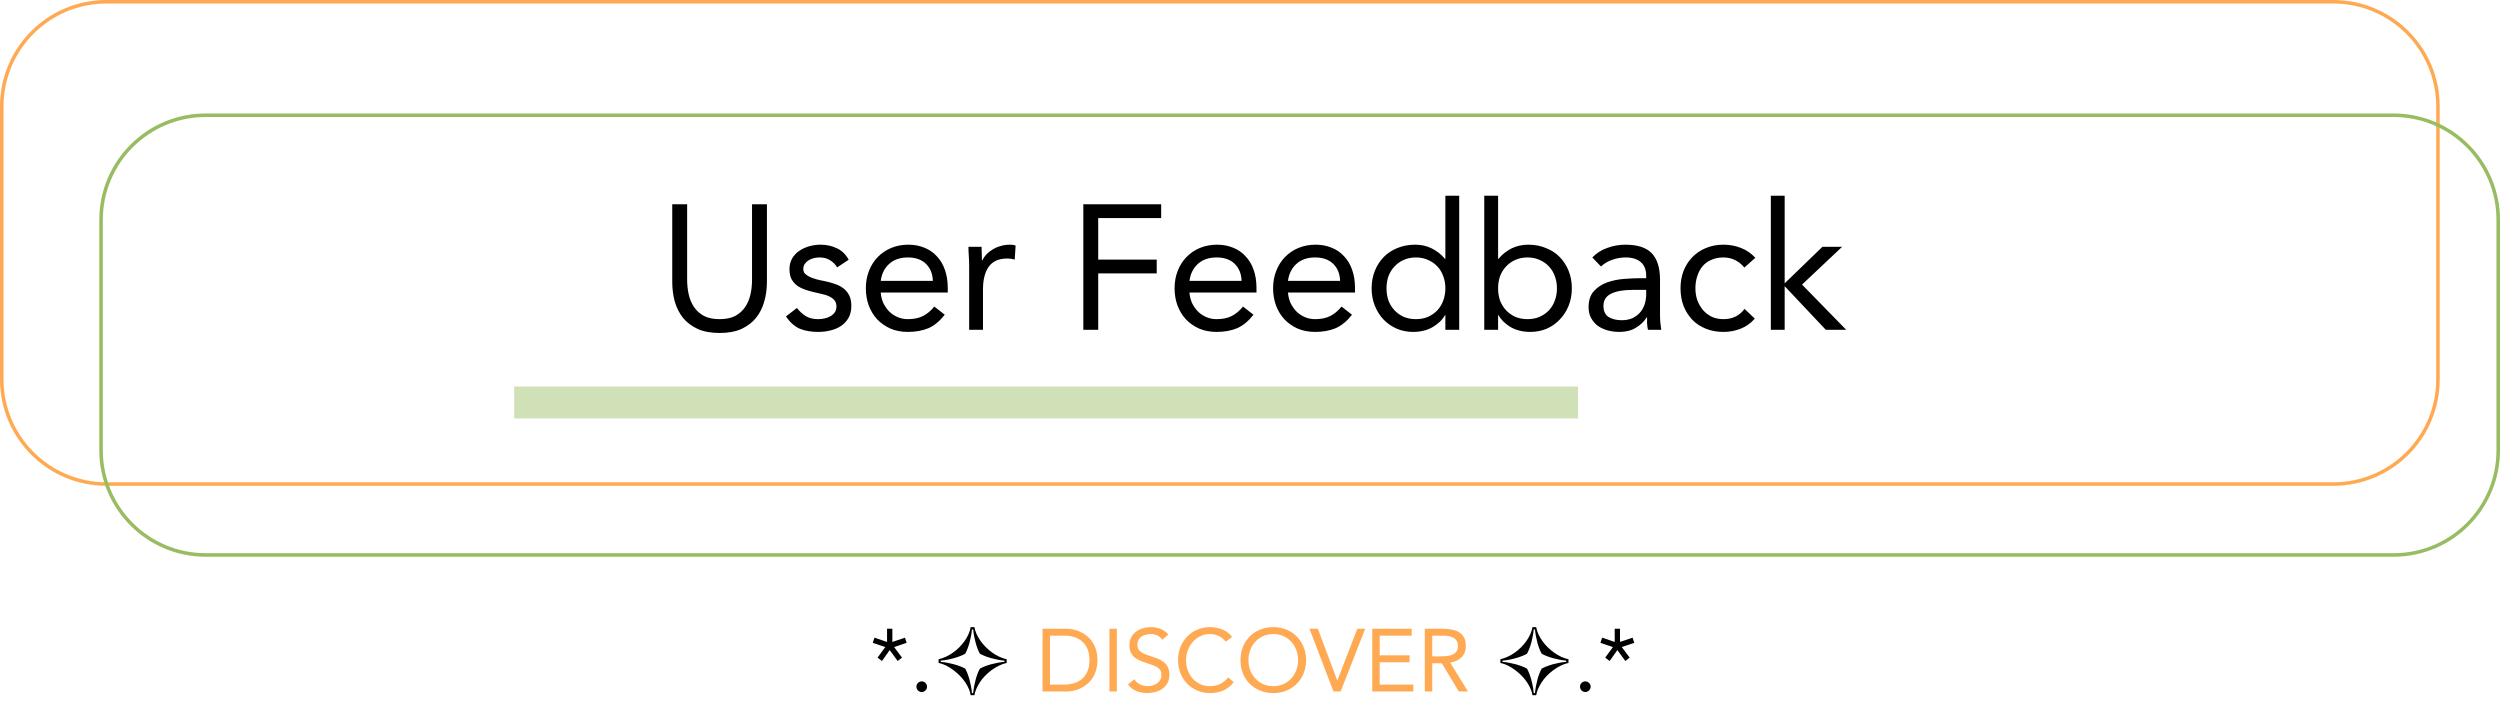
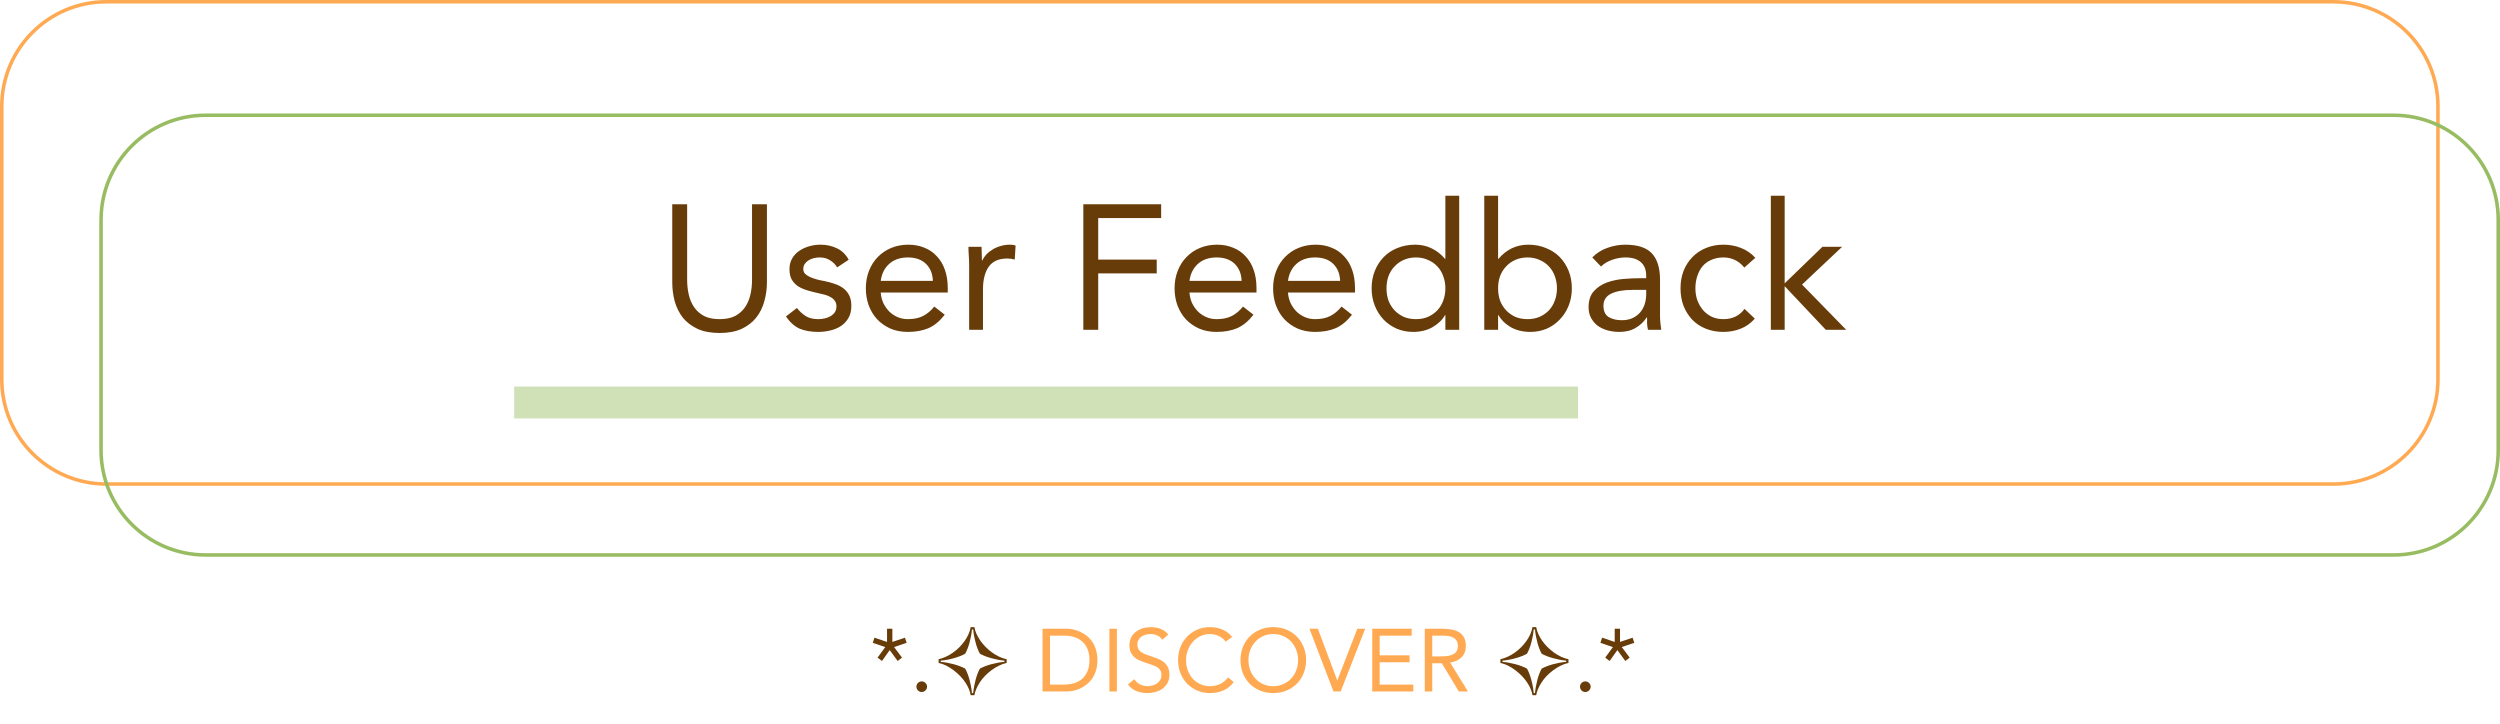
<svg xmlns="http://www.w3.org/2000/svg" width="705" height="204" viewBox="0 0 705 204" fill="none">
  <path d="M30 0.5H658C674.292 0.5 687.5 13.708 687.5 30V107C687.5 123.292 674.292 136.5 658 136.5H30C13.708 136.5 0.5 123.292 0.5 107V30C0.5 13.708 13.708 0.5 30 0.5Z" stroke="#FFAA52" />
  <path d="M58 32.5H675C691.292 32.5 704.5 45.708 704.5 62V127C704.5 143.292 691.292 156.5 675 156.5H58C41.708 156.5 28.5 143.292 28.5 127V62C28.5 45.708 41.708 32.5 58 32.5Z" stroke="#98BC61" />
-   <path d="M216.274 79.5C216.274 81.433 216.024 83.267 215.524 85C215.058 86.733 214.291 88.267 213.224 89.6C212.191 90.9 210.824 91.95 209.124 92.75C207.424 93.517 205.358 93.9 202.924 93.9C200.491 93.9 198.424 93.517 196.724 92.75C195.024 91.95 193.641 90.9 192.574 89.6C191.541 88.267 190.774 86.733 190.274 85C189.808 83.267 189.574 81.433 189.574 79.5V57.6H193.774V78.9C193.774 80.333 193.924 81.717 194.224 83.05C194.524 84.383 195.024 85.567 195.724 86.6C196.424 87.633 197.358 88.467 198.524 89.1C199.691 89.7 201.158 90 202.924 90C204.691 90 206.158 89.7 207.324 89.1C208.491 88.467 209.424 87.633 210.124 86.6C210.824 85.567 211.324 84.383 211.624 83.05C211.924 81.717 212.074 80.333 212.074 78.9V57.6H216.274V79.5ZM224.729 86.85C225.496 87.817 226.329 88.583 227.229 89.15C228.163 89.717 229.329 90 230.729 90C231.329 90 231.929 89.933 232.529 89.8C233.163 89.667 233.729 89.45 234.229 89.15C234.729 88.85 235.129 88.483 235.429 88.05C235.729 87.583 235.879 87.033 235.879 86.4C235.879 85.767 235.729 85.25 235.429 84.85C235.163 84.45 234.796 84.117 234.329 83.85C233.863 83.55 233.329 83.317 232.729 83.15C232.129 82.983 231.513 82.833 230.879 82.7C229.779 82.467 228.729 82.2 227.729 81.9C226.729 81.6 225.846 81.217 225.079 80.75C224.346 80.25 223.746 79.617 223.279 78.85C222.846 78.083 222.629 77.1 222.629 75.9C222.629 74.767 222.879 73.767 223.379 72.9C223.879 72.033 224.546 71.317 225.379 70.75C226.213 70.183 227.146 69.75 228.179 69.45C229.213 69.15 230.279 69 231.379 69C233.046 69 234.579 69.333 235.979 70C237.413 70.667 238.529 71.75 239.329 73.25L236.079 75.4C235.579 74.567 234.913 73.9 234.079 73.4C233.279 72.867 232.296 72.6 231.129 72.6C230.596 72.6 230.046 72.667 229.479 72.8C228.946 72.933 228.463 73.133 228.029 73.4C227.596 73.667 227.229 74.017 226.929 74.45C226.663 74.85 226.529 75.317 226.529 75.85C226.529 76.35 226.679 76.783 226.979 77.15C227.313 77.483 227.746 77.783 228.279 78.05C228.846 78.317 229.479 78.55 230.179 78.75C230.913 78.95 231.663 79.117 232.429 79.25C233.463 79.45 234.446 79.717 235.379 80.05C236.313 80.35 237.129 80.767 237.829 81.3C238.529 81.833 239.079 82.5 239.479 83.3C239.879 84.1 240.079 85.083 240.079 86.25C240.079 87.583 239.813 88.717 239.279 89.65C238.746 90.583 238.029 91.35 237.129 91.95C236.263 92.517 235.263 92.933 234.129 93.2C233.029 93.467 231.896 93.6 230.729 93.6C228.729 93.6 226.996 93.3 225.529 92.7C224.096 92.067 222.796 90.917 221.629 89.25L224.729 86.85ZM266.418 88.75C265.018 90.55 263.485 91.817 261.818 92.55C260.152 93.25 258.218 93.6 256.018 93.6C254.185 93.6 252.535 93.283 251.068 92.65C249.602 91.983 248.352 91.1 247.318 90C246.318 88.9 245.535 87.6 244.968 86.1C244.435 84.6 244.168 83 244.168 81.3C244.168 79.5 244.468 77.85 245.068 76.35C245.668 74.817 246.502 73.517 247.568 72.45C248.635 71.35 249.902 70.5 251.368 69.9C252.835 69.3 254.435 69 256.168 69C257.802 69 259.302 69.283 260.668 69.85C262.035 70.383 263.202 71.183 264.168 72.25C265.168 73.283 265.935 74.567 266.468 76.1C267.002 77.6 267.268 79.317 267.268 81.25V82.5H248.368C248.435 83.5 248.668 84.467 249.068 85.4C249.502 86.3 250.052 87.1 250.718 87.8C251.385 88.467 252.168 89 253.068 89.4C253.968 89.8 254.952 90 256.018 90C257.718 90 259.152 89.7 260.318 89.1C261.485 88.5 262.535 87.617 263.468 86.45L266.418 88.75ZM263.068 79.2C263.002 77.2 262.352 75.6 261.118 74.4C259.885 73.2 258.185 72.6 256.018 72.6C253.852 72.6 252.102 73.2 250.768 74.4C249.435 75.6 248.635 77.2 248.368 79.2H263.068ZM273.302 75.15C273.302 74.083 273.268 73.083 273.202 72.15C273.135 71.217 273.102 70.367 273.102 69.6H276.802C276.802 70.233 276.818 70.867 276.852 71.5C276.885 72.133 276.902 72.783 276.902 73.45H277.002C277.268 72.883 277.635 72.333 278.102 71.8C278.602 71.267 279.185 70.8 279.852 70.4C280.518 69.967 281.268 69.633 282.102 69.4C282.935 69.133 283.835 69 284.802 69C285.068 69 285.335 69.017 285.602 69.05C285.868 69.083 286.135 69.15 286.402 69.25L286.152 73.2C285.485 73 284.785 72.9 284.052 72.9C281.652 72.9 279.902 73.683 278.802 75.25C277.735 76.783 277.202 78.9 277.202 81.6V93H273.302V75.15ZM305.496 57.6H327.446V61.5H309.696V73.2H326.196V77.1H309.696V93H305.496V57.6ZM353.479 88.75C352.079 90.55 350.546 91.817 348.879 92.55C347.212 93.25 345.279 93.6 343.079 93.6C341.246 93.6 339.596 93.283 338.129 92.65C336.662 91.983 335.412 91.1 334.379 90C333.379 88.9 332.596 87.6 332.029 86.1C331.496 84.6 331.229 83 331.229 81.3C331.229 79.5 331.529 77.85 332.129 76.35C332.729 74.817 333.562 73.517 334.629 72.45C335.696 71.35 336.962 70.5 338.429 69.9C339.896 69.3 341.496 69 343.229 69C344.862 69 346.362 69.283 347.729 69.85C349.096 70.383 350.262 71.183 351.229 72.25C352.229 73.283 352.996 74.567 353.529 76.1C354.062 77.6 354.329 79.317 354.329 81.25V82.5H335.429C335.496 83.5 335.729 84.467 336.129 85.4C336.562 86.3 337.112 87.1 337.779 87.8C338.446 88.467 339.229 89 340.129 89.4C341.029 89.8 342.012 90 343.079 90C344.779 90 346.212 89.7 347.379 89.1C348.546 88.5 349.596 87.617 350.529 86.45L353.479 88.75ZM350.129 79.2C350.062 77.2 349.412 75.6 348.179 74.4C346.946 73.2 345.246 72.6 343.079 72.6C340.912 72.6 339.162 73.2 337.829 74.4C336.496 75.6 335.696 77.2 335.429 79.2H350.129ZM381.262 88.75C379.862 90.55 378.329 91.817 376.662 92.55C374.995 93.25 373.062 93.6 370.862 93.6C369.029 93.6 367.379 93.283 365.912 92.65C364.445 91.983 363.195 91.1 362.162 90C361.162 88.9 360.379 87.6 359.812 86.1C359.279 84.6 359.012 83 359.012 81.3C359.012 79.5 359.312 77.85 359.912 76.35C360.512 74.817 361.345 73.517 362.412 72.45C363.479 71.35 364.745 70.5 366.212 69.9C367.679 69.3 369.279 69 371.012 69C372.645 69 374.145 69.283 375.512 69.85C376.879 70.383 378.045 71.183 379.012 72.25C380.012 73.283 380.779 74.567 381.312 76.1C381.845 77.6 382.112 79.317 382.112 81.25V82.5H363.212C363.279 83.5 363.512 84.467 363.912 85.4C364.345 86.3 364.895 87.1 365.562 87.8C366.229 88.467 367.012 89 367.912 89.4C368.812 89.8 369.795 90 370.862 90C372.562 90 373.995 89.7 375.162 89.1C376.329 88.5 377.379 87.617 378.312 86.45L381.262 88.75ZM377.912 79.2C377.845 77.2 377.195 75.6 375.962 74.4C374.729 73.2 373.029 72.6 370.862 72.6C368.695 72.6 366.945 73.2 365.612 74.4C364.279 75.6 363.479 77.2 363.212 79.2H377.912ZM407.595 88.85H407.495C406.762 90.183 405.595 91.317 403.995 92.25C402.429 93.15 400.595 93.6 398.495 93.6C396.862 93.6 395.329 93.3 393.895 92.7C392.462 92.067 391.212 91.2 390.145 90.1C389.112 89 388.295 87.7 387.695 86.2C387.095 84.7 386.795 83.067 386.795 81.3C386.795 79.533 387.095 77.9 387.695 76.4C388.295 74.9 389.129 73.6 390.195 72.5C391.262 71.4 392.545 70.55 394.045 69.95C395.579 69.317 397.262 69 399.095 69C400.795 69 402.345 69.35 403.745 70.05C405.179 70.75 406.429 71.733 407.495 73H407.595V55.2H411.495V93H407.595V88.85ZM407.595 81.3C407.595 80.067 407.395 78.933 406.995 77.9C406.629 76.833 406.079 75.917 405.345 75.15C404.612 74.35 403.729 73.733 402.695 73.3C401.695 72.833 400.562 72.6 399.295 72.6C398.029 72.6 396.879 72.833 395.845 73.3C394.845 73.733 393.979 74.35 393.245 75.15C392.512 75.917 391.945 76.833 391.545 77.9C391.179 78.933 390.995 80.067 390.995 81.3C390.995 82.533 391.179 83.683 391.545 84.75C391.945 85.783 392.512 86.7 393.245 87.5C393.979 88.267 394.845 88.883 395.845 89.35C396.879 89.783 398.029 90 399.295 90C400.562 90 401.695 89.783 402.695 89.35C403.729 88.883 404.612 88.267 405.345 87.5C406.079 86.7 406.629 85.783 406.995 84.75C407.395 83.683 407.595 82.533 407.595 81.3ZM418.561 55.2H422.461V73H422.561C423.627 71.733 424.861 70.75 426.261 70.05C427.694 69.35 429.261 69 430.961 69C432.794 69 434.461 69.317 435.961 69.95C437.494 70.55 438.794 71.4 439.861 72.5C440.927 73.6 441.761 74.9 442.361 76.4C442.961 77.9 443.261 79.533 443.261 81.3C443.261 83.067 442.961 84.7 442.361 86.2C441.761 87.7 440.927 89 439.861 90.1C438.827 91.2 437.594 92.067 436.161 92.7C434.727 93.3 433.194 93.6 431.561 93.6C429.461 93.6 427.611 93.15 426.011 92.25C424.444 91.317 423.294 90.183 422.561 88.85H422.461V93H418.561V55.2ZM422.461 81.3C422.461 82.533 422.644 83.683 423.011 84.75C423.411 85.783 423.977 86.7 424.711 87.5C425.444 88.267 426.311 88.883 427.311 89.35C428.344 89.783 429.494 90 430.761 90C432.027 90 433.161 89.783 434.161 89.35C435.194 88.883 436.077 88.267 436.811 87.5C437.544 86.7 438.094 85.783 438.461 84.75C438.861 83.683 439.061 82.533 439.061 81.3C439.061 80.067 438.861 78.933 438.461 77.9C438.094 76.833 437.544 75.917 436.811 75.15C436.077 74.35 435.194 73.733 434.161 73.3C433.161 72.833 432.027 72.6 430.761 72.6C429.494 72.6 428.344 72.833 427.311 73.3C426.311 73.733 425.444 74.35 424.711 75.15C423.977 75.917 423.411 76.833 423.011 77.9C422.644 78.933 422.461 80.067 422.461 81.3ZM449.027 72.6C450.227 71.367 451.644 70.467 453.277 69.9C454.944 69.3 456.627 69 458.327 69C461.794 69 464.294 69.817 465.827 71.45C467.36 73.083 468.127 75.567 468.127 78.9V88.95C468.127 89.617 468.16 90.317 468.227 91.05C468.294 91.75 468.377 92.4 468.477 93H464.727C464.594 92.467 464.51 91.883 464.477 91.25C464.477 90.583 464.477 90 464.477 89.5H464.377C463.61 90.7 462.577 91.683 461.277 92.45C460.01 93.217 458.477 93.6 456.677 93.6C455.477 93.6 454.344 93.45 453.277 93.15C452.244 92.85 451.327 92.417 450.527 91.85C449.76 91.25 449.144 90.517 448.677 89.65C448.21 88.783 447.977 87.783 447.977 86.65C447.977 84.717 448.477 83.2 449.477 82.1C450.477 81 451.71 80.183 453.177 79.65C454.677 79.117 456.277 78.783 457.977 78.65C459.71 78.517 461.294 78.45 462.727 78.45H464.227V77.75C464.227 76.05 463.71 74.767 462.677 73.9C461.677 73.033 460.26 72.6 458.427 72.6C457.16 72.6 455.91 72.817 454.677 73.25C453.477 73.65 452.41 74.283 451.477 75.15L449.027 72.6ZM460.327 81.75C457.827 81.75 455.844 82.1 454.377 82.8C452.91 83.5 452.177 84.65 452.177 86.25C452.177 87.717 452.66 88.767 453.627 89.4C454.627 90 455.86 90.3 457.327 90.3C458.46 90.3 459.444 90.117 460.277 89.75C461.144 89.35 461.86 88.833 462.427 88.2C462.994 87.567 463.427 86.833 463.727 86C464.027 85.133 464.194 84.217 464.227 83.25V81.75H460.327ZM491.905 75.45C491.071 74.45 490.171 73.733 489.205 73.3C488.238 72.833 487.171 72.6 486.005 72.6C484.705 72.6 483.555 72.833 482.555 73.3C481.555 73.733 480.721 74.35 480.055 75.15C479.421 75.95 478.938 76.883 478.605 77.95C478.271 78.983 478.105 80.1 478.105 81.3C478.105 82.5 478.288 83.633 478.655 84.7C479.055 85.733 479.588 86.65 480.255 87.45C480.955 88.25 481.788 88.883 482.755 89.35C483.721 89.783 484.805 90 486.005 90C488.571 90 490.555 89.033 491.955 87.1L494.855 89.85C493.721 91.15 492.388 92.1 490.855 92.7C489.321 93.3 487.705 93.6 486.005 93.6C484.205 93.6 482.555 93.3 481.055 92.7C479.555 92.1 478.271 91.25 477.205 90.15C476.171 89.05 475.355 87.75 474.755 86.25C474.188 84.75 473.905 83.1 473.905 81.3C473.905 79.533 474.188 77.9 474.755 76.4C475.355 74.9 476.188 73.6 477.255 72.5C478.321 71.4 479.588 70.55 481.055 69.95C482.555 69.317 484.205 69 486.005 69C487.738 69 489.371 69.3 490.905 69.9C492.471 70.5 493.838 71.433 495.005 72.7L491.905 75.45ZM499.376 55.2H503.276V79.9L513.926 69.6H519.476L508.176 80.25L520.626 93H514.876L503.276 80.7V93H499.376V55.2Z" fill="black" />
+   <path d="M216.274 79.5C216.274 81.433 216.024 83.267 215.524 85C215.058 86.733 214.291 88.267 213.224 89.6C212.191 90.9 210.824 91.95 209.124 92.75C207.424 93.517 205.358 93.9 202.924 93.9C200.491 93.9 198.424 93.517 196.724 92.75C195.024 91.95 193.641 90.9 192.574 89.6C191.541 88.267 190.774 86.733 190.274 85C189.808 83.267 189.574 81.433 189.574 79.5V57.6H193.774V78.9C193.774 80.333 193.924 81.717 194.224 83.05C194.524 84.383 195.024 85.567 195.724 86.6C196.424 87.633 197.358 88.467 198.524 89.1C199.691 89.7 201.158 90 202.924 90C204.691 90 206.158 89.7 207.324 89.1C208.491 88.467 209.424 87.633 210.124 86.6C210.824 85.567 211.324 84.383 211.624 83.05C211.924 81.717 212.074 80.333 212.074 78.9V57.6H216.274V79.5ZM224.729 86.85C225.496 87.817 226.329 88.583 227.229 89.15C228.163 89.717 229.329 90 230.729 90C231.329 90 231.929 89.933 232.529 89.8C233.163 89.667 233.729 89.45 234.229 89.15C234.729 88.85 235.129 88.483 235.429 88.05C235.729 87.583 235.879 87.033 235.879 86.4C235.879 85.767 235.729 85.25 235.429 84.85C235.163 84.45 234.796 84.117 234.329 83.85C233.863 83.55 233.329 83.317 232.729 83.15C232.129 82.983 231.513 82.833 230.879 82.7C229.779 82.467 228.729 82.2 227.729 81.9C226.729 81.6 225.846 81.217 225.079 80.75C224.346 80.25 223.746 79.617 223.279 78.85C222.846 78.083 222.629 77.1 222.629 75.9C222.629 74.767 222.879 73.767 223.379 72.9C223.879 72.033 224.546 71.317 225.379 70.75C226.213 70.183 227.146 69.75 228.179 69.45C229.213 69.15 230.279 69 231.379 69C233.046 69 234.579 69.333 235.979 70C237.413 70.667 238.529 71.75 239.329 73.25L236.079 75.4C235.579 74.567 234.913 73.9 234.079 73.4C233.279 72.867 232.296 72.6 231.129 72.6C230.596 72.6 230.046 72.667 229.479 72.8C228.946 72.933 228.463 73.133 228.029 73.4C227.596 73.667 227.229 74.017 226.929 74.45C226.663 74.85 226.529 75.317 226.529 75.85C226.529 76.35 226.679 76.783 226.979 77.15C227.313 77.483 227.746 77.783 228.279 78.05C228.846 78.317 229.479 78.55 230.179 78.75C230.913 78.95 231.663 79.117 232.429 79.25C233.463 79.45 234.446 79.717 235.379 80.05C236.313 80.35 237.129 80.767 237.829 81.3C238.529 81.833 239.079 82.5 239.479 83.3C239.879 84.1 240.079 85.083 240.079 86.25C240.079 87.583 239.813 88.717 239.279 89.65C238.746 90.583 238.029 91.35 237.129 91.95C236.263 92.517 235.263 92.933 234.129 93.2C233.029 93.467 231.896 93.6 230.729 93.6C228.729 93.6 226.996 93.3 225.529 92.7C224.096 92.067 222.796 90.917 221.629 89.25L224.729 86.85ZM266.418 88.75C265.018 90.55 263.485 91.817 261.818 92.55C260.152 93.25 258.218 93.6 256.018 93.6C254.185 93.6 252.535 93.283 251.068 92.65C249.602 91.983 248.352 91.1 247.318 90C246.318 88.9 245.535 87.6 244.968 86.1C244.435 84.6 244.168 83 244.168 81.3C244.168 79.5 244.468 77.85 245.068 76.35C245.668 74.817 246.502 73.517 247.568 72.45C248.635 71.35 249.902 70.5 251.368 69.9C252.835 69.3 254.435 69 256.168 69C257.802 69 259.302 69.283 260.668 69.85C262.035 70.383 263.202 71.183 264.168 72.25C265.168 73.283 265.935 74.567 266.468 76.1C267.002 77.6 267.268 79.317 267.268 81.25V82.5H248.368C248.435 83.5 248.668 84.467 249.068 85.4C249.502 86.3 250.052 87.1 250.718 87.8C251.385 88.467 252.168 89 253.068 89.4C253.968 89.8 254.952 90 256.018 90C257.718 90 259.152 89.7 260.318 89.1C261.485 88.5 262.535 87.617 263.468 86.45L266.418 88.75ZM263.068 79.2C263.002 77.2 262.352 75.6 261.118 74.4C259.885 73.2 258.185 72.6 256.018 72.6C253.852 72.6 252.102 73.2 250.768 74.4C249.435 75.6 248.635 77.2 248.368 79.2H263.068ZM273.302 75.15C273.302 74.083 273.268 73.083 273.202 72.15C273.135 71.217 273.102 70.367 273.102 69.6H276.802C276.802 70.233 276.818 70.867 276.852 71.5C276.885 72.133 276.902 72.783 276.902 73.45H277.002C277.268 72.883 277.635 72.333 278.102 71.8C278.602 71.267 279.185 70.8 279.852 70.4C280.518 69.967 281.268 69.633 282.102 69.4C282.935 69.133 283.835 69 284.802 69C285.068 69 285.335 69.017 285.602 69.05C285.868 69.083 286.135 69.15 286.402 69.25L286.152 73.2C285.485 73 284.785 72.9 284.052 72.9C281.652 72.9 279.902 73.683 278.802 75.25C277.735 76.783 277.202 78.9 277.202 81.6V93H273.302V75.15ZM305.496 57.6H327.446V61.5H309.696V73.2H326.196V77.1H309.696V93H305.496V57.6ZM353.479 88.75C352.079 90.55 350.546 91.817 348.879 92.55C347.212 93.25 345.279 93.6 343.079 93.6C341.246 93.6 339.596 93.283 338.129 92.65C336.662 91.983 335.412 91.1 334.379 90C333.379 88.9 332.596 87.6 332.029 86.1C331.496 84.6 331.229 83 331.229 81.3C331.229 79.5 331.529 77.85 332.129 76.35C332.729 74.817 333.562 73.517 334.629 72.45C335.696 71.35 336.962 70.5 338.429 69.9C339.896 69.3 341.496 69 343.229 69C344.862 69 346.362 69.283 347.729 69.85C349.096 70.383 350.262 71.183 351.229 72.25C352.229 73.283 352.996 74.567 353.529 76.1C354.062 77.6 354.329 79.317 354.329 81.25V82.5H335.429C335.496 83.5 335.729 84.467 336.129 85.4C336.562 86.3 337.112 87.1 337.779 87.8C338.446 88.467 339.229 89 340.129 89.4C341.029 89.8 342.012 90 343.079 90C344.779 90 346.212 89.7 347.379 89.1C348.546 88.5 349.596 87.617 350.529 86.45L353.479 88.75ZM350.129 79.2C350.062 77.2 349.412 75.6 348.179 74.4C346.946 73.2 345.246 72.6 343.079 72.6C340.912 72.6 339.162 73.2 337.829 74.4C336.496 75.6 335.696 77.2 335.429 79.2H350.129ZM381.262 88.75C379.862 90.55 378.329 91.817 376.662 92.55C374.995 93.25 373.062 93.6 370.862 93.6C369.029 93.6 367.379 93.283 365.912 92.65C364.445 91.983 363.195 91.1 362.162 90C361.162 88.9 360.379 87.6 359.812 86.1C359.279 84.6 359.012 83 359.012 81.3C359.012 79.5 359.312 77.85 359.912 76.35C360.512 74.817 361.345 73.517 362.412 72.45C363.479 71.35 364.745 70.5 366.212 69.9C367.679 69.3 369.279 69 371.012 69C372.645 69 374.145 69.283 375.512 69.85C376.879 70.383 378.045 71.183 379.012 72.25C380.012 73.283 380.779 74.567 381.312 76.1C381.845 77.6 382.112 79.317 382.112 81.25V82.5H363.212C363.279 83.5 363.512 84.467 363.912 85.4C364.345 86.3 364.895 87.1 365.562 87.8C366.229 88.467 367.012 89 367.912 89.4C368.812 89.8 369.795 90 370.862 90C372.562 90 373.995 89.7 375.162 89.1C376.329 88.5 377.379 87.617 378.312 86.45L381.262 88.75ZM377.912 79.2C377.845 77.2 377.195 75.6 375.962 74.4C374.729 73.2 373.029 72.6 370.862 72.6C368.695 72.6 366.945 73.2 365.612 74.4C364.279 75.6 363.479 77.2 363.212 79.2H377.912ZM407.595 88.85H407.495C406.762 90.183 405.595 91.317 403.995 92.25C402.429 93.15 400.595 93.6 398.495 93.6C396.862 93.6 395.329 93.3 393.895 92.7C392.462 92.067 391.212 91.2 390.145 90.1C389.112 89 388.295 87.7 387.695 86.2C387.095 84.7 386.795 83.067 386.795 81.3C386.795 79.533 387.095 77.9 387.695 76.4C388.295 74.9 389.129 73.6 390.195 72.5C391.262 71.4 392.545 70.55 394.045 69.95C395.579 69.317 397.262 69 399.095 69C400.795 69 402.345 69.35 403.745 70.05C405.179 70.75 406.429 71.733 407.495 73H407.595V55.2H411.495V93H407.595V88.85ZM407.595 81.3C407.595 80.067 407.395 78.933 406.995 77.9C406.629 76.833 406.079 75.917 405.345 75.15C404.612 74.35 403.729 73.733 402.695 73.3C401.695 72.833 400.562 72.6 399.295 72.6C398.029 72.6 396.879 72.833 395.845 73.3C394.845 73.733 393.979 74.35 393.245 75.15C392.512 75.917 391.945 76.833 391.545 77.9C391.179 78.933 390.995 80.067 390.995 81.3C390.995 82.533 391.179 83.683 391.545 84.75C391.945 85.783 392.512 86.7 393.245 87.5C393.979 88.267 394.845 88.883 395.845 89.35C396.879 89.783 398.029 90 399.295 90C400.562 90 401.695 89.783 402.695 89.35C403.729 88.883 404.612 88.267 405.345 87.5C406.079 86.7 406.629 85.783 406.995 84.75C407.395 83.683 407.595 82.533 407.595 81.3ZM418.561 55.2H422.461V73H422.561C423.627 71.733 424.861 70.75 426.261 70.05C427.694 69.35 429.261 69 430.961 69C432.794 69 434.461 69.317 435.961 69.95C437.494 70.55 438.794 71.4 439.861 72.5C440.927 73.6 441.761 74.9 442.361 76.4C442.961 77.9 443.261 79.533 443.261 81.3C443.261 83.067 442.961 84.7 442.361 86.2C441.761 87.7 440.927 89 439.861 90.1C438.827 91.2 437.594 92.067 436.161 92.7C434.727 93.3 433.194 93.6 431.561 93.6C429.461 93.6 427.611 93.15 426.011 92.25C424.444 91.317 423.294 90.183 422.561 88.85H422.461V93H418.561V55.2ZM422.461 81.3C422.461 82.533 422.644 83.683 423.011 84.75C423.411 85.783 423.977 86.7 424.711 87.5C425.444 88.267 426.311 88.883 427.311 89.35C428.344 89.783 429.494 90 430.761 90C432.027 90 433.161 89.783 434.161 89.35C435.194 88.883 436.077 88.267 436.811 87.5C437.544 86.7 438.094 85.783 438.461 84.75C438.861 83.683 439.061 82.533 439.061 81.3C439.061 80.067 438.861 78.933 438.461 77.9C438.094 76.833 437.544 75.917 436.811 75.15C436.077 74.35 435.194 73.733 434.161 73.3C433.161 72.833 432.027 72.6 430.761 72.6C429.494 72.6 428.344 72.833 427.311 73.3C426.311 73.733 425.444 74.35 424.711 75.15C423.977 75.917 423.411 76.833 423.011 77.9C422.644 78.933 422.461 80.067 422.461 81.3ZM449.027 72.6C450.227 71.367 451.644 70.467 453.277 69.9C454.944 69.3 456.627 69 458.327 69C461.794 69 464.294 69.817 465.827 71.45C467.36 73.083 468.127 75.567 468.127 78.9V88.95C468.127 89.617 468.16 90.317 468.227 91.05C468.294 91.75 468.377 92.4 468.477 93H464.727C464.594 92.467 464.51 91.883 464.477 91.25C464.477 90.583 464.477 90 464.477 89.5H464.377C463.61 90.7 462.577 91.683 461.277 92.45C460.01 93.217 458.477 93.6 456.677 93.6C455.477 93.6 454.344 93.45 453.277 93.15C452.244 92.85 451.327 92.417 450.527 91.85C449.76 91.25 449.144 90.517 448.677 89.65C448.21 88.783 447.977 87.783 447.977 86.65C447.977 84.717 448.477 83.2 449.477 82.1C450.477 81 451.71 80.183 453.177 79.65C454.677 79.117 456.277 78.783 457.977 78.65C459.71 78.517 461.294 78.45 462.727 78.45H464.227V77.75C464.227 76.05 463.71 74.767 462.677 73.9C461.677 73.033 460.26 72.6 458.427 72.6C457.16 72.6 455.91 72.817 454.677 73.25C453.477 73.65 452.41 74.283 451.477 75.15L449.027 72.6ZM460.327 81.75C457.827 81.75 455.844 82.1 454.377 82.8C452.91 83.5 452.177 84.65 452.177 86.25C452.177 87.717 452.66 88.767 453.627 89.4C454.627 90 455.86 90.3 457.327 90.3C458.46 90.3 459.444 90.117 460.277 89.75C461.144 89.35 461.86 88.833 462.427 88.2C462.994 87.567 463.427 86.833 463.727 86C464.027 85.133 464.194 84.217 464.227 83.25V81.75H460.327ZM491.905 75.45C491.071 74.45 490.171 73.733 489.205 73.3C488.238 72.833 487.171 72.6 486.005 72.6C484.705 72.6 483.555 72.833 482.555 73.3C481.555 73.733 480.721 74.35 480.055 75.15C479.421 75.95 478.938 76.883 478.605 77.95C478.271 78.983 478.105 80.1 478.105 81.3C478.105 82.5 478.288 83.633 478.655 84.7C479.055 85.733 479.588 86.65 480.255 87.45C480.955 88.25 481.788 88.883 482.755 89.35C483.721 89.783 484.805 90 486.005 90C488.571 90 490.555 89.033 491.955 87.1L494.855 89.85C493.721 91.15 492.388 92.1 490.855 92.7C489.321 93.3 487.705 93.6 486.005 93.6C484.205 93.6 482.555 93.3 481.055 92.7C479.555 92.1 478.271 91.25 477.205 90.15C476.171 89.05 475.355 87.75 474.755 86.25C474.188 84.75 473.905 83.1 473.905 81.3C473.905 79.533 474.188 77.9 474.755 76.4C475.355 74.9 476.188 73.6 477.255 72.5C478.321 71.4 479.588 70.55 481.055 69.95C482.555 69.317 484.205 69 486.005 69C487.738 69 489.371 69.3 490.905 69.9C492.471 70.5 493.838 71.433 495.005 72.7L491.905 75.45ZM499.376 55.2H503.276V79.9L513.926 69.6H519.476L508.176 80.25L520.626 93H514.876L503.276 80.7V93H499.376V55.2Z" fill="#683C09" />
  <rect x="145" y="109" width="300" height="9" fill="#98BC61" fill-opacity="0.45" />
-   <path d="M251.646 181.025L255.196 179.825L255.671 181.275L252.146 182.475L254.371 185.45L253.146 186.4L250.896 183.325L248.721 186.4L247.471 185.45L249.646 182.475L246.121 181.275L246.596 179.825L250.146 181.025V177.3H251.646V181.025ZM259.929 192.15C260.346 192.15 260.696 192.3 260.979 192.6C261.279 192.883 261.429 193.233 261.429 193.65C261.429 194.067 261.271 194.425 260.954 194.725C260.654 195.008 260.312 195.15 259.929 195.15C259.546 195.15 259.196 195.008 258.879 194.725C258.579 194.425 258.429 194.067 258.429 193.65C258.429 193.233 258.571 192.883 258.854 192.6C259.154 192.3 259.512 192.15 259.929 192.15ZM273.737 196.05C273.387 193.9 271.837 191.225 268.937 189.025C267.487 187.925 266.062 187.225 264.687 186.95V185.9C267.462 185.275 270.212 183.325 272.012 180.775C272.912 179.5 273.487 178.2 273.737 176.85H274.787C275.212 179.4 277.212 182.175 279.837 184.05C281.137 184.975 282.487 185.6 283.887 185.9V186.95C281.062 187.525 277.837 189.975 276.262 192.5C275.462 193.775 274.962 194.95 274.787 196.05H273.737ZM274.087 195.45H274.437C274.687 192.85 275.462 190.025 276.337 188.55C278.012 187.6 281.037 186.8 283.237 186.65V186.3C281.037 186.125 277.887 185.275 276.337 184.35C275.462 182.85 274.687 180.1 274.437 177.5H274.087C273.887 179.85 273.137 182.675 272.187 184.35C270.587 185.275 267.587 186.125 265.287 186.3V186.65C267.562 186.825 270.487 187.6 272.187 188.55C273.112 190.175 273.887 193.05 274.087 195.45ZM432.16 196.05C431.81 193.9 430.26 191.225 427.36 189.025C425.91 187.925 424.485 187.225 423.11 186.95V185.9C425.885 185.275 428.635 183.325 430.435 180.775C431.335 179.5 431.91 178.2 432.16 176.85H433.21C433.635 179.4 435.635 182.175 438.26 184.05C439.56 184.975 440.91 185.6 442.31 185.9V186.95C439.485 187.525 436.26 189.975 434.685 192.5C433.885 193.775 433.385 194.95 433.21 196.05H432.16ZM432.51 195.45H432.86C433.11 192.85 433.885 190.025 434.76 188.55C436.435 187.6 439.46 186.8 441.66 186.65V186.3C439.46 186.125 436.31 185.275 434.76 184.35C433.885 182.85 433.11 180.1 432.86 177.5H432.51C432.31 179.85 431.56 182.675 430.61 184.35C429.01 185.275 426.01 186.125 423.71 186.3V186.65C425.985 186.825 428.91 187.6 430.61 188.55C431.535 190.175 432.31 193.05 432.51 195.45ZM447.063 192.15C447.48 192.15 447.83 192.3 448.113 192.6C448.413 192.883 448.563 193.233 448.563 193.65C448.563 194.067 448.405 194.425 448.088 194.725C447.788 195.008 447.446 195.15 447.063 195.15C446.68 195.15 446.33 195.008 446.013 194.725C445.713 194.425 445.563 194.067 445.563 193.65C445.563 193.233 445.705 192.883 445.988 192.6C446.288 192.3 446.646 192.15 447.063 192.15ZM456.846 181.025L460.396 179.825L460.871 181.275L457.346 182.475L459.571 185.45L458.346 186.4L456.096 183.325L453.921 186.4L452.671 185.45L454.846 182.475L451.321 181.275L451.796 179.825L455.346 181.025V177.3H456.846V181.025Z" fill="black" />
+   <path d="M251.646 181.025L255.196 179.825L255.671 181.275L252.146 182.475L254.371 185.45L253.146 186.4L250.896 183.325L248.721 186.4L247.471 185.45L249.646 182.475L246.121 181.275L246.596 179.825L250.146 181.025V177.3H251.646V181.025ZM259.929 192.15C260.346 192.15 260.696 192.3 260.979 192.6C261.279 192.883 261.429 193.233 261.429 193.65C261.429 194.067 261.271 194.425 260.954 194.725C260.654 195.008 260.312 195.15 259.929 195.15C259.546 195.15 259.196 195.008 258.879 194.725C258.579 194.425 258.429 194.067 258.429 193.65C258.429 193.233 258.571 192.883 258.854 192.6C259.154 192.3 259.512 192.15 259.929 192.15ZM273.737 196.05C273.387 193.9 271.837 191.225 268.937 189.025C267.487 187.925 266.062 187.225 264.687 186.95V185.9C267.462 185.275 270.212 183.325 272.012 180.775C272.912 179.5 273.487 178.2 273.737 176.85H274.787C275.212 179.4 277.212 182.175 279.837 184.05C281.137 184.975 282.487 185.6 283.887 185.9V186.95C281.062 187.525 277.837 189.975 276.262 192.5C275.462 193.775 274.962 194.95 274.787 196.05H273.737ZM274.087 195.45H274.437C274.687 192.85 275.462 190.025 276.337 188.55C278.012 187.6 281.037 186.8 283.237 186.65V186.3C281.037 186.125 277.887 185.275 276.337 184.35C275.462 182.85 274.687 180.1 274.437 177.5H274.087C273.887 179.85 273.137 182.675 272.187 184.35C270.587 185.275 267.587 186.125 265.287 186.3V186.65C267.562 186.825 270.487 187.6 272.187 188.55C273.112 190.175 273.887 193.05 274.087 195.45ZM432.16 196.05C431.81 193.9 430.26 191.225 427.36 189.025C425.91 187.925 424.485 187.225 423.11 186.95V185.9C425.885 185.275 428.635 183.325 430.435 180.775C431.335 179.5 431.91 178.2 432.16 176.85H433.21C433.635 179.4 435.635 182.175 438.26 184.05C439.56 184.975 440.91 185.6 442.31 185.9V186.95C439.485 187.525 436.26 189.975 434.685 192.5C433.885 193.775 433.385 194.95 433.21 196.05H432.16ZM432.51 195.45H432.86C433.11 192.85 433.885 190.025 434.76 188.55C436.435 187.6 439.46 186.8 441.66 186.65V186.3C439.46 186.125 436.31 185.275 434.76 184.35C433.885 182.85 433.11 180.1 432.86 177.5H432.51C432.31 179.85 431.56 182.675 430.61 184.35C429.01 185.275 426.01 186.125 423.71 186.3V186.65C425.985 186.825 428.91 187.6 430.61 188.55C431.535 190.175 432.31 193.05 432.51 195.45ZM447.063 192.15C447.48 192.15 447.83 192.3 448.113 192.6C448.413 192.883 448.563 193.233 448.563 193.65C448.563 194.067 448.405 194.425 448.088 194.725C447.788 195.008 447.446 195.15 447.063 195.15C446.68 195.15 446.33 195.008 446.013 194.725C445.713 194.425 445.563 194.067 445.563 193.65C445.563 193.233 445.705 192.883 445.988 192.6C446.288 192.3 446.646 192.15 447.063 192.15ZM456.846 181.025L460.396 179.825L460.871 181.275L457.346 182.475L459.571 185.45L458.346 186.4L456.096 183.325L453.921 186.4L452.671 185.45L454.846 182.475L451.321 181.275L451.796 179.825L455.346 181.025V177.3H456.846V181.025Z" fill="#683C09" />
  <path d="M293.998 177.3H300.798C301.381 177.3 301.998 177.367 302.648 177.5C303.298 177.633 303.94 177.85 304.573 178.15C305.223 178.433 305.84 178.808 306.423 179.275C307.023 179.742 307.548 180.308 307.998 180.975C308.448 181.625 308.806 182.383 309.073 183.25C309.34 184.1 309.473 185.067 309.473 186.15C309.473 187.233 309.34 188.208 309.073 189.075C308.806 189.925 308.448 190.683 307.998 191.35C307.548 192 307.023 192.558 306.423 193.025C305.84 193.492 305.223 193.875 304.573 194.175C303.94 194.458 303.298 194.667 302.648 194.8C301.998 194.933 301.381 195 300.798 195H293.998V177.3ZM296.098 193.05H300.098C301.115 193.05 302.056 192.917 302.923 192.65C303.79 192.383 304.54 191.975 305.173 191.425C305.806 190.858 306.306 190.142 306.673 189.275C307.04 188.408 307.223 187.367 307.223 186.15C307.223 184.933 307.04 183.892 306.673 183.025C306.306 182.158 305.806 181.45 305.173 180.9C304.54 180.333 303.79 179.917 302.923 179.65C302.056 179.383 301.115 179.25 300.098 179.25H296.098V193.05ZM312.853 177.3H314.953V195H312.853V177.3ZM327.747 180.425C327.397 179.858 326.931 179.45 326.347 179.2C325.764 178.933 325.156 178.8 324.522 178.8C324.056 178.8 323.597 178.858 323.147 178.975C322.697 179.092 322.289 179.267 321.922 179.5C321.572 179.733 321.289 180.042 321.072 180.425C320.856 180.808 320.747 181.258 320.747 181.775C320.747 182.175 320.806 182.533 320.922 182.85C321.056 183.15 321.264 183.425 321.547 183.675C321.831 183.925 322.214 184.158 322.697 184.375C323.181 184.592 323.772 184.808 324.472 185.025C325.156 185.242 325.814 185.475 326.447 185.725C327.097 185.975 327.664 186.292 328.147 186.675C328.647 187.058 329.039 187.542 329.322 188.125C329.622 188.692 329.772 189.408 329.772 190.275C329.772 191.158 329.597 191.925 329.247 192.575C328.897 193.225 328.431 193.767 327.847 194.2C327.281 194.617 326.622 194.925 325.872 195.125C325.122 195.342 324.347 195.45 323.547 195.45C323.031 195.45 322.514 195.4 321.997 195.3C321.481 195.217 320.981 195.083 320.497 194.9C320.031 194.7 319.589 194.45 319.172 194.15C318.756 193.833 318.397 193.45 318.097 193L319.897 191.525C320.281 192.175 320.814 192.667 321.497 193C322.181 193.333 322.906 193.5 323.672 193.5C324.122 193.5 324.572 193.433 325.022 193.3C325.489 193.167 325.906 192.975 326.272 192.725C326.639 192.458 326.939 192.133 327.172 191.75C327.406 191.367 327.522 190.925 327.522 190.425C327.522 189.875 327.431 189.433 327.247 189.1C327.064 188.75 326.781 188.45 326.397 188.2C326.014 187.95 325.531 187.725 324.947 187.525C324.364 187.325 323.681 187.092 322.897 186.825C322.264 186.625 321.681 186.4 321.147 186.15C320.614 185.883 320.147 185.567 319.747 185.2C319.364 184.817 319.056 184.367 318.822 183.85C318.606 183.317 318.497 182.683 318.497 181.95C318.497 181.1 318.664 180.358 318.997 179.725C319.331 179.092 319.781 178.567 320.347 178.15C320.914 177.717 321.556 177.392 322.272 177.175C322.989 176.958 323.739 176.85 324.522 176.85C325.522 176.85 326.431 177.008 327.247 177.325C328.081 177.625 328.822 178.158 329.472 178.925L327.747 180.425ZM345.639 180.95C345.106 180.233 344.447 179.7 343.664 179.35C342.881 178.983 342.064 178.8 341.214 178.8C340.231 178.8 339.322 179 338.489 179.4C337.672 179.8 336.964 180.342 336.364 181.025C335.764 181.692 335.297 182.475 334.964 183.375C334.631 184.258 334.464 185.183 334.464 186.15C334.464 187.183 334.631 188.15 334.964 189.05C335.297 189.933 335.756 190.708 336.339 191.375C336.939 192.025 337.647 192.542 338.464 192.925C339.297 193.308 340.214 193.5 341.214 193.5C342.297 193.5 343.264 193.292 344.114 192.875C344.964 192.442 345.706 191.825 346.339 191.025L347.914 192.35C347.114 193.417 346.147 194.2 345.014 194.7C343.897 195.2 342.631 195.45 341.214 195.45C339.947 195.45 338.764 195.217 337.664 194.75C336.564 194.283 335.606 193.642 334.789 192.825C333.989 191.992 333.356 191.008 332.889 189.875C332.439 188.742 332.214 187.5 332.214 186.15C332.214 184.85 332.431 183.633 332.864 182.5C333.314 181.367 333.939 180.383 334.739 179.55C335.539 178.717 336.489 178.058 337.589 177.575C338.689 177.092 339.897 176.85 341.214 176.85C342.414 176.85 343.564 177.067 344.664 177.5C345.781 177.933 346.714 178.642 347.464 179.625L345.639 180.95ZM359.067 195.45C357.717 195.45 356.475 195.217 355.342 194.75C354.225 194.283 353.25 193.642 352.417 192.825C351.6 191.992 350.958 191.008 350.492 189.875C350.042 188.725 349.817 187.483 349.817 186.15C349.817 184.817 350.042 183.583 350.492 182.45C350.958 181.3 351.6 180.317 352.417 179.5C353.25 178.667 354.225 178.017 355.342 177.55C356.475 177.083 357.717 176.85 359.067 176.85C360.417 176.85 361.65 177.083 362.767 177.55C363.9 178.017 364.875 178.667 365.692 179.5C366.525 180.317 367.167 181.3 367.617 182.45C368.083 183.583 368.317 184.817 368.317 186.15C368.317 187.483 368.083 188.725 367.617 189.875C367.167 191.008 366.525 191.992 365.692 192.825C364.875 193.642 363.9 194.283 362.767 194.75C361.65 195.217 360.417 195.45 359.067 195.45ZM359.067 193.5C360.1 193.5 361.042 193.308 361.892 192.925C362.758 192.542 363.5 192.017 364.117 191.35C364.733 190.683 365.208 189.908 365.542 189.025C365.892 188.125 366.067 187.167 366.067 186.15C366.067 185.133 365.892 184.183 365.542 183.3C365.208 182.4 364.733 181.617 364.117 180.95C363.5 180.283 362.758 179.758 361.892 179.375C361.042 178.992 360.1 178.8 359.067 178.8C358.033 178.8 357.083 178.992 356.217 179.375C355.367 179.758 354.633 180.283 354.017 180.95C353.4 181.617 352.917 182.4 352.567 183.3C352.233 184.183 352.067 185.133 352.067 186.15C352.067 187.167 352.233 188.125 352.567 189.025C352.917 189.908 353.4 190.683 354.017 191.35C354.633 192.017 355.367 192.542 356.217 192.925C357.083 193.308 358.033 193.5 359.067 193.5ZM369.266 177.3H371.641L377.091 191.85H377.141L382.766 177.3H384.991L378.066 195H376.041L369.266 177.3ZM386.974 177.3H398.099V179.25H389.074V184.8H397.499V186.75H389.074V193.05H398.549V195H386.974V177.3ZM401.794 177.3H406.319C407.169 177.3 408.01 177.35 408.844 177.45C409.694 177.55 410.452 177.767 411.119 178.1C411.785 178.433 412.327 178.925 412.744 179.575C413.16 180.208 413.369 181.075 413.369 182.175C413.369 183.475 412.977 184.525 412.194 185.325C411.41 186.125 410.327 186.633 408.944 186.85L413.969 195H411.394L406.594 187.05H403.894V195H401.794V177.3ZM403.894 185.1H405.769C406.352 185.1 406.952 185.083 407.569 185.05C408.202 185.017 408.777 184.908 409.294 184.725C409.827 184.542 410.26 184.258 410.594 183.875C410.944 183.475 411.119 182.908 411.119 182.175C411.119 181.542 410.994 181.033 410.744 180.65C410.494 180.267 410.16 179.975 409.744 179.775C409.344 179.558 408.885 179.417 408.369 179.35C407.869 179.283 407.36 179.25 406.844 179.25H403.894V185.1Z" fill="#FFAA52" />
</svg>
